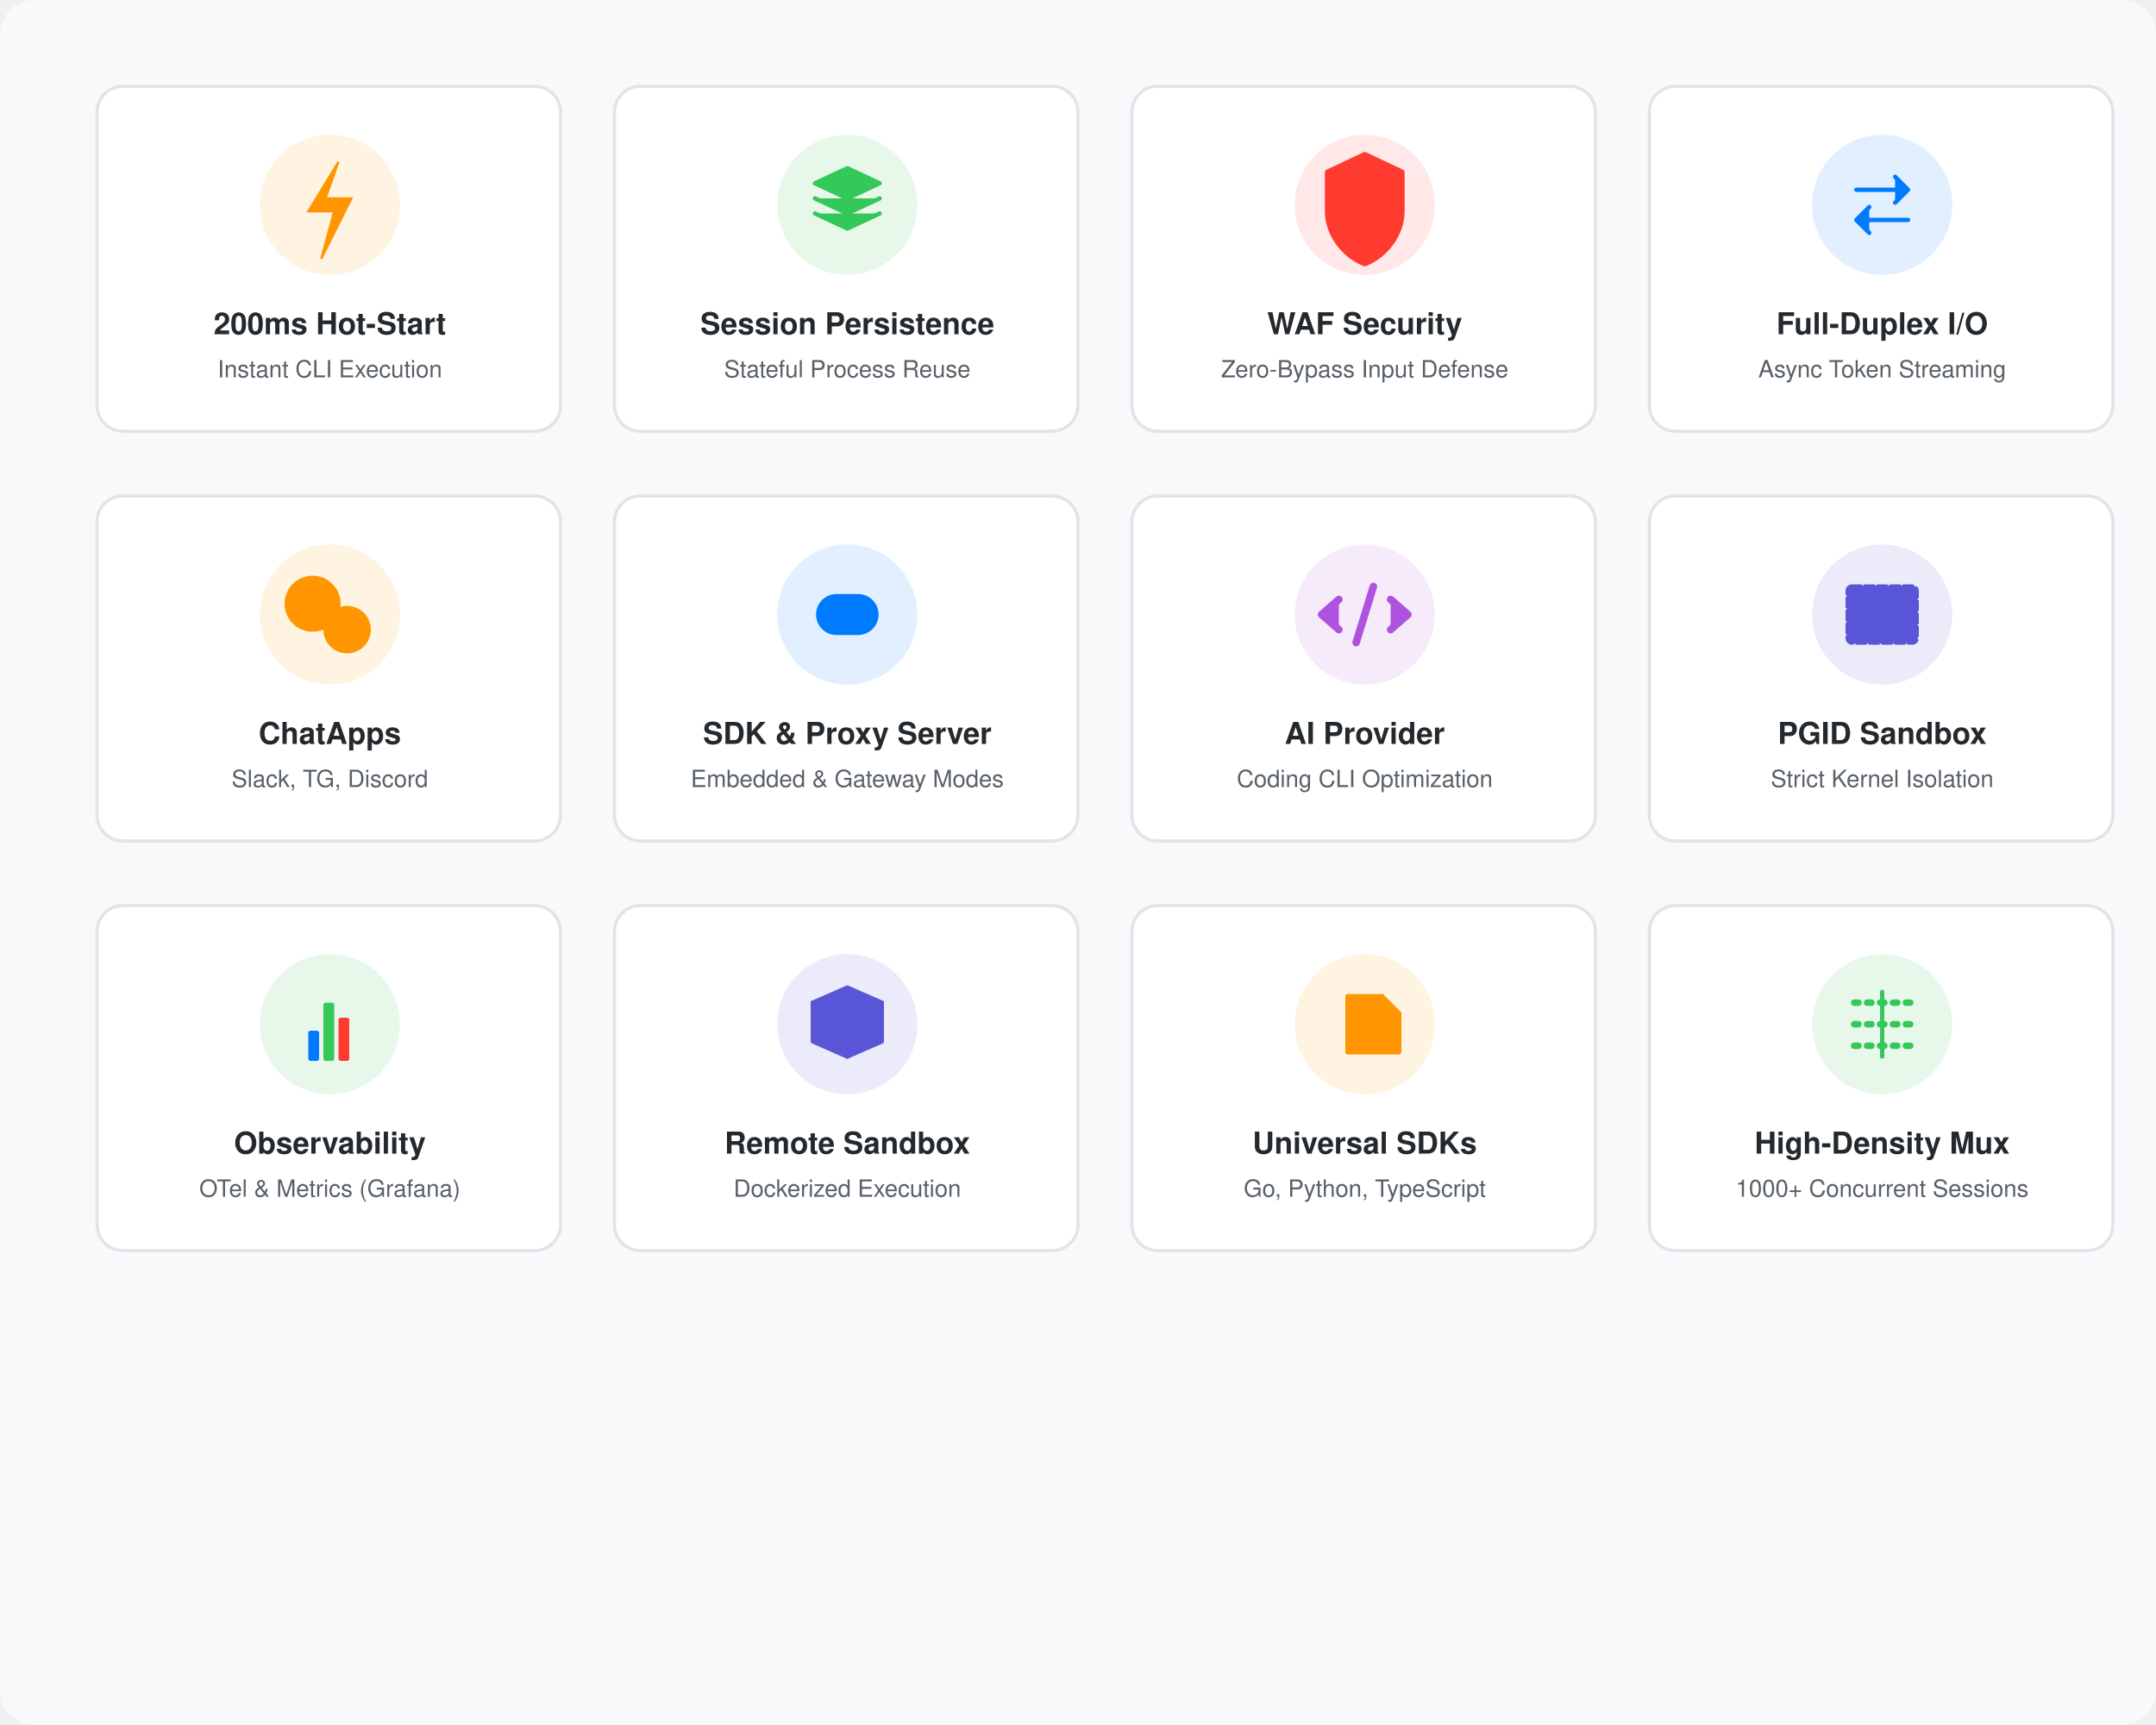
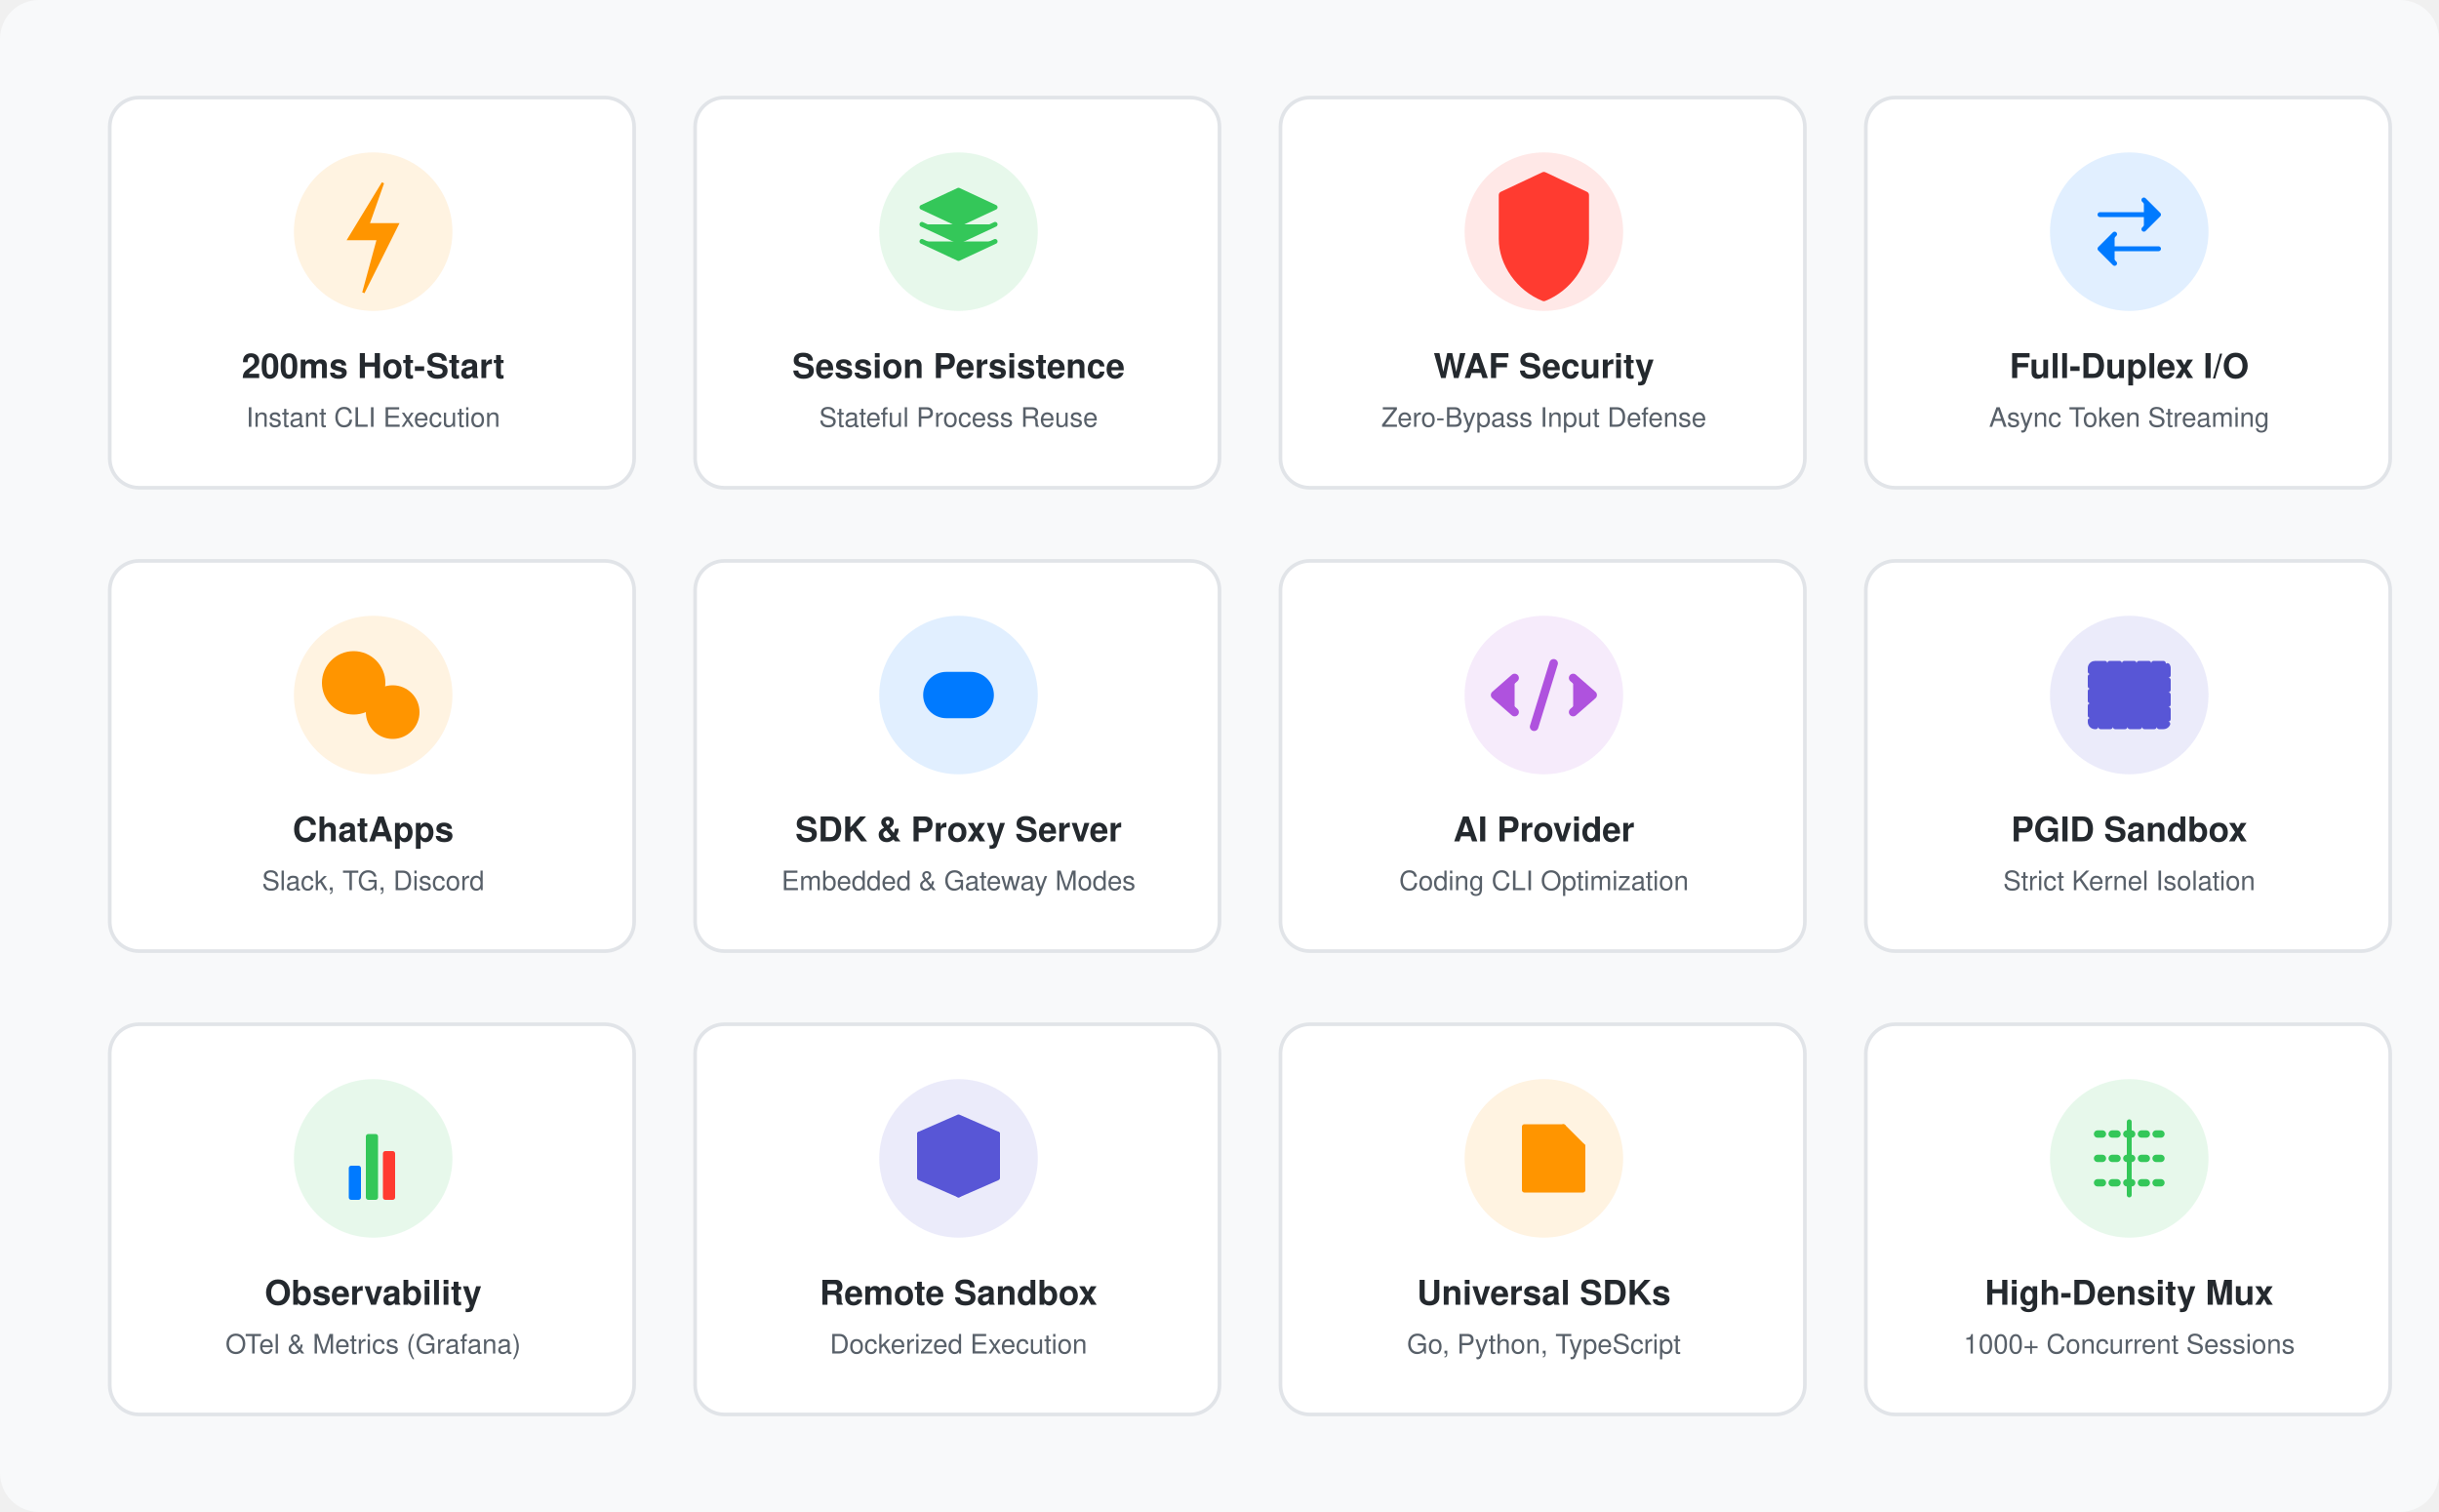
- <svg xmlns="http://www.w3.org/2000/svg" viewBox="0 0 1000 800" width="1000" height="800">
+ <svg xmlns="http://www.w3.org/2000/svg" viewBox="0 0 1000 620" width="1000" height="620">
  <defs>
    <style>
      .bg { fill: #f8f9fa; }
      .feature-card { fill: #ffffff; stroke: #e1e4e8; stroke-width: 1.5; }
      .text-title { font-family: -apple-system, BlinkMacSystemFont, "Segoe UI", Helvetica, Arial, sans-serif; font-weight: 600; font-size: 14px; fill: #24292e; }
      .text-sub { font-family: -apple-system, BlinkMacSystemFont, "Segoe UI", Helvetica, Arial, sans-serif; font-size: 11px; fill: #586069; }
      
      .icon-bg { opacity: 0.12; }
      .icon-stroke { fill: none; stroke-width: 2; stroke-linecap: round; stroke-linejoin: round; }
      .icon-fill { stroke: none; }
      
      /* Refined Color Palette */
      .c-sec { fill: #ff3b30; stroke: #ff3b30; } /* Security Red */
      .c-link { fill: #007aff; stroke: #007aff; } /* Link Blue */
      .c-iso { fill: #5856d6; stroke: #5856d6; }  /* Isolation Purple */
      .c-brain { fill: #af52de; stroke: #af52de; } /* Brain Purple */
      .c-poly { fill: #ff9500; stroke: #ff9500; } /* Polyglot Orange */
      .c-mux { fill: #34c759; stroke: #34c759; }  /* Mux Green */
      
      /* Specific Bar Colors for Observability */
      .bar-red { fill: #ff3b30; }
      .bar-green { fill: #34c759; }
      .bar-blue { fill: #007aff; }
    </style>
  </defs>
  <rect width="100%" height="100%" class="bg" rx="16" />
  <g transform="translate(45, 40)">
    <rect width="215" height="160" rx="12" class="feature-card" />
    <circle cx="108" cy="55" r="32" class="icon-bg c-poly" />
    <path d="M112 35 L98 58 H110 L104 80 L118 52 H106 L112 35 Z" class="icon-fill c-poly" />
    <text x="108" y="115" text-anchor="middle" class="text-title">200ms Hot-Start</text>
    <text x="108" y="135" text-anchor="middle" class="text-sub">Instant CLI Execution</text>
  </g>
  <g transform="translate(285, 40)">
    <rect width="215" height="160" rx="12" class="feature-card" />
    <circle cx="108" cy="55" r="32" class="icon-bg c-mux" />
    <path d="M93 45 L108 52 L123 45 L108 38 Z" class="icon-stroke c-mux" />
    <path d="M93 52 L108 59 L123 52 M93 59 L108 66 L123 59" class="icon-stroke c-mux" />
    <text x="108" y="115" text-anchor="middle" class="text-title">Session Persistence</text>
    <text x="108" y="135" text-anchor="middle" class="text-sub">Stateful Process Reuse</text>
  </g>
  <g transform="translate(525, 40)">
    <rect width="215" height="160" rx="12" class="feature-card" />
    <circle cx="108" cy="55" r="32" class="icon-bg c-sec" />
    <path d="M108 32 L125 40 V58 C125 68 118 78 108 82 C98 78 91 68 91 58 V40 L108 32 Z" class="icon-stroke c-sec" style="stroke-width: 3;" />
    <path d="M100 55 L106 61 L116 49" class="icon-stroke c-sec" style="stroke-width: 3;" />
    <text x="108" y="115" text-anchor="middle" class="text-title">WAF Security</text>
    <text x="108" y="135" text-anchor="middle" class="text-sub">Zero-Bypass Input Defense</text>
  </g>
  <g transform="translate(765, 40)">
    <rect width="215" height="160" rx="12" class="feature-card" />
    <circle cx="108" cy="55" r="32" class="icon-bg c-link" />
    <path d="M96 48 H120 M114 42 L120 48 L114 54" class="icon-stroke c-link" />
    <path d="M120 62 H96 M102 56 L96 62 L102 68" class="icon-stroke c-link" />
    <text x="108" y="115" text-anchor="middle" class="text-title">Full-Duplex I/O</text>
    <text x="108" y="135" text-anchor="middle" class="text-sub">Async Token Streaming</text>
  </g>
  <g transform="translate(45, 230)">
    <rect width="215" height="160" rx="12" class="feature-card" />
    <circle cx="108" cy="55" r="32" class="icon-bg c-poly" />
    <circle cx="100" cy="50" r="12" class="icon-stroke c-poly" />
    <circle cx="116" cy="62" r="10" class="icon-stroke c-poly" />
    <text x="108" y="115" text-anchor="middle" class="text-title">ChatApps</text>
    <text x="108" y="135" text-anchor="middle" class="text-sub">Slack, TG, Discord</text>
  </g>
  <g transform="translate(285, 230)">
    <rect width="215" height="160" rx="12" class="feature-card" />
    <circle cx="108" cy="55" r="32" class="icon-bg c-link" />
    <path d="M95 55 A8 8 0 0 1 103 47 H113 A8 8 0 0 1 121 55 V55 A8 8 0 0 1 113 63 H103 A8 8 0 0 1 95 55 Z" class="icon-stroke c-link" style="stroke-width: 3;" />
    <path d="M103 55 H113" class="icon-stroke c-link" style="stroke-width: 4;" />
    <text x="108" y="115" text-anchor="middle" class="text-title">SDK &amp; Proxy Server</text>
    <text x="108" y="135" text-anchor="middle" class="text-sub">Embedded &amp; Gateway Modes</text>
  </g>
  <g transform="translate(525, 230)">
    <rect width="215" height="160" rx="12" class="feature-card" />
    <circle cx="108" cy="55" r="32" class="icon-bg c-brain" />
    <path d="M96 48 L88 55 L96 62 M120 48 L128 55 L120 62 M112 42 L104 68" class="icon-stroke c-brain" style="stroke-width: 3.5;" />
    <text x="108" y="115" text-anchor="middle" class="text-title">AI Provider</text>
    <text x="108" y="135" text-anchor="middle" class="text-sub">Coding CLI Optimization</text>
  </g>
  <g transform="translate(765, 230)">
    <rect width="215" height="160" rx="12" class="feature-card" />
    <circle cx="108" cy="55" r="32" class="icon-bg c-iso" />
    <rect x="92" y="42" width="32" height="26" rx="2" class="icon-stroke c-iso" style="stroke-dasharray: 4 2;" />
    <rect x="100" y="50" width="16" height="10" rx="1" class="icon-fill c-iso" />
    <text x="108" y="115" text-anchor="middle" class="text-title">PGID Sandbox</text>
    <text x="108" y="135" text-anchor="middle" class="text-sub">Strict Kernel Isolation</text>
  </g>
  <g transform="translate(45, 420)">
    <rect width="215" height="160" rx="12" class="feature-card" />
    <circle cx="108" cy="55" r="32" class="icon-bg c-mux" />
    <rect x="98" y="58" width="5" height="14" rx="1" class="bar-blue" />
    <rect x="105" y="45" width="5" height="27" rx="1" class="bar-green" />
    <rect x="112" y="52" width="5" height="20" rx="1" class="bar-red" />
    <text x="108" y="115" text-anchor="middle" class="text-title">Observability</text>
    <text x="108" y="135" text-anchor="middle" class="text-sub">OTel &amp; Metrics (Grafana)</text>
  </g>
  <g transform="translate(285, 420)">
    <rect width="215" height="160" rx="12" class="feature-card" />
    <circle cx="108" cy="55" r="32" class="icon-bg c-iso" />
    <path d="M108 38 L124 45 V63 L108 70 L92 63 V45 L108 38 Z" class="icon-stroke c-iso" />
    <path d="M92 45 L108 52 L124 45 M108 52 V70" class="icon-stroke c-iso" />
    <text x="108" y="115" text-anchor="middle" class="text-title">Remote Sandbox</text>
    <text x="108" y="135" text-anchor="middle" class="text-sub">Dockerized Execution</text>
  </g>
  <g transform="translate(525, 420)">
    <rect width="215" height="160" rx="12" class="feature-card" />
    <circle cx="108" cy="55" r="32" class="icon-bg c-poly" />
    <path d="M100 42 L116 42 L124 50 L124 68 L100 68 Z" class="icon-stroke c-poly" />
    <path d="M116 42 L116 50 L124 50" class="icon-stroke c-poly" />
    <text x="108" y="115" text-anchor="middle" class="text-title">Universal SDKs</text>
    <text x="108" y="135" text-anchor="middle" class="text-sub">Go, Python, TypeScript</text>
  </g>
  <g transform="translate(765, 420)">
    <rect width="215" height="160" rx="12" class="feature-card" />
    <circle cx="108" cy="55" r="32" class="icon-bg c-mux" />
    <path d="M95 45 H121 M95 55 H121 M95 65 H121" class="icon-stroke c-mux" style="stroke-width: 3; stroke-dasharray: 2 4;" />
    <path d="M108 40 V70" class="icon-stroke c-mux" style="stroke-width: 2;" />
    <text x="108" y="115" text-anchor="middle" class="text-title">High-Density Mux</text>
    <text x="108" y="135" text-anchor="middle" class="text-sub">1000+ Concurrent Sessions</text>
  </g>
</svg>
